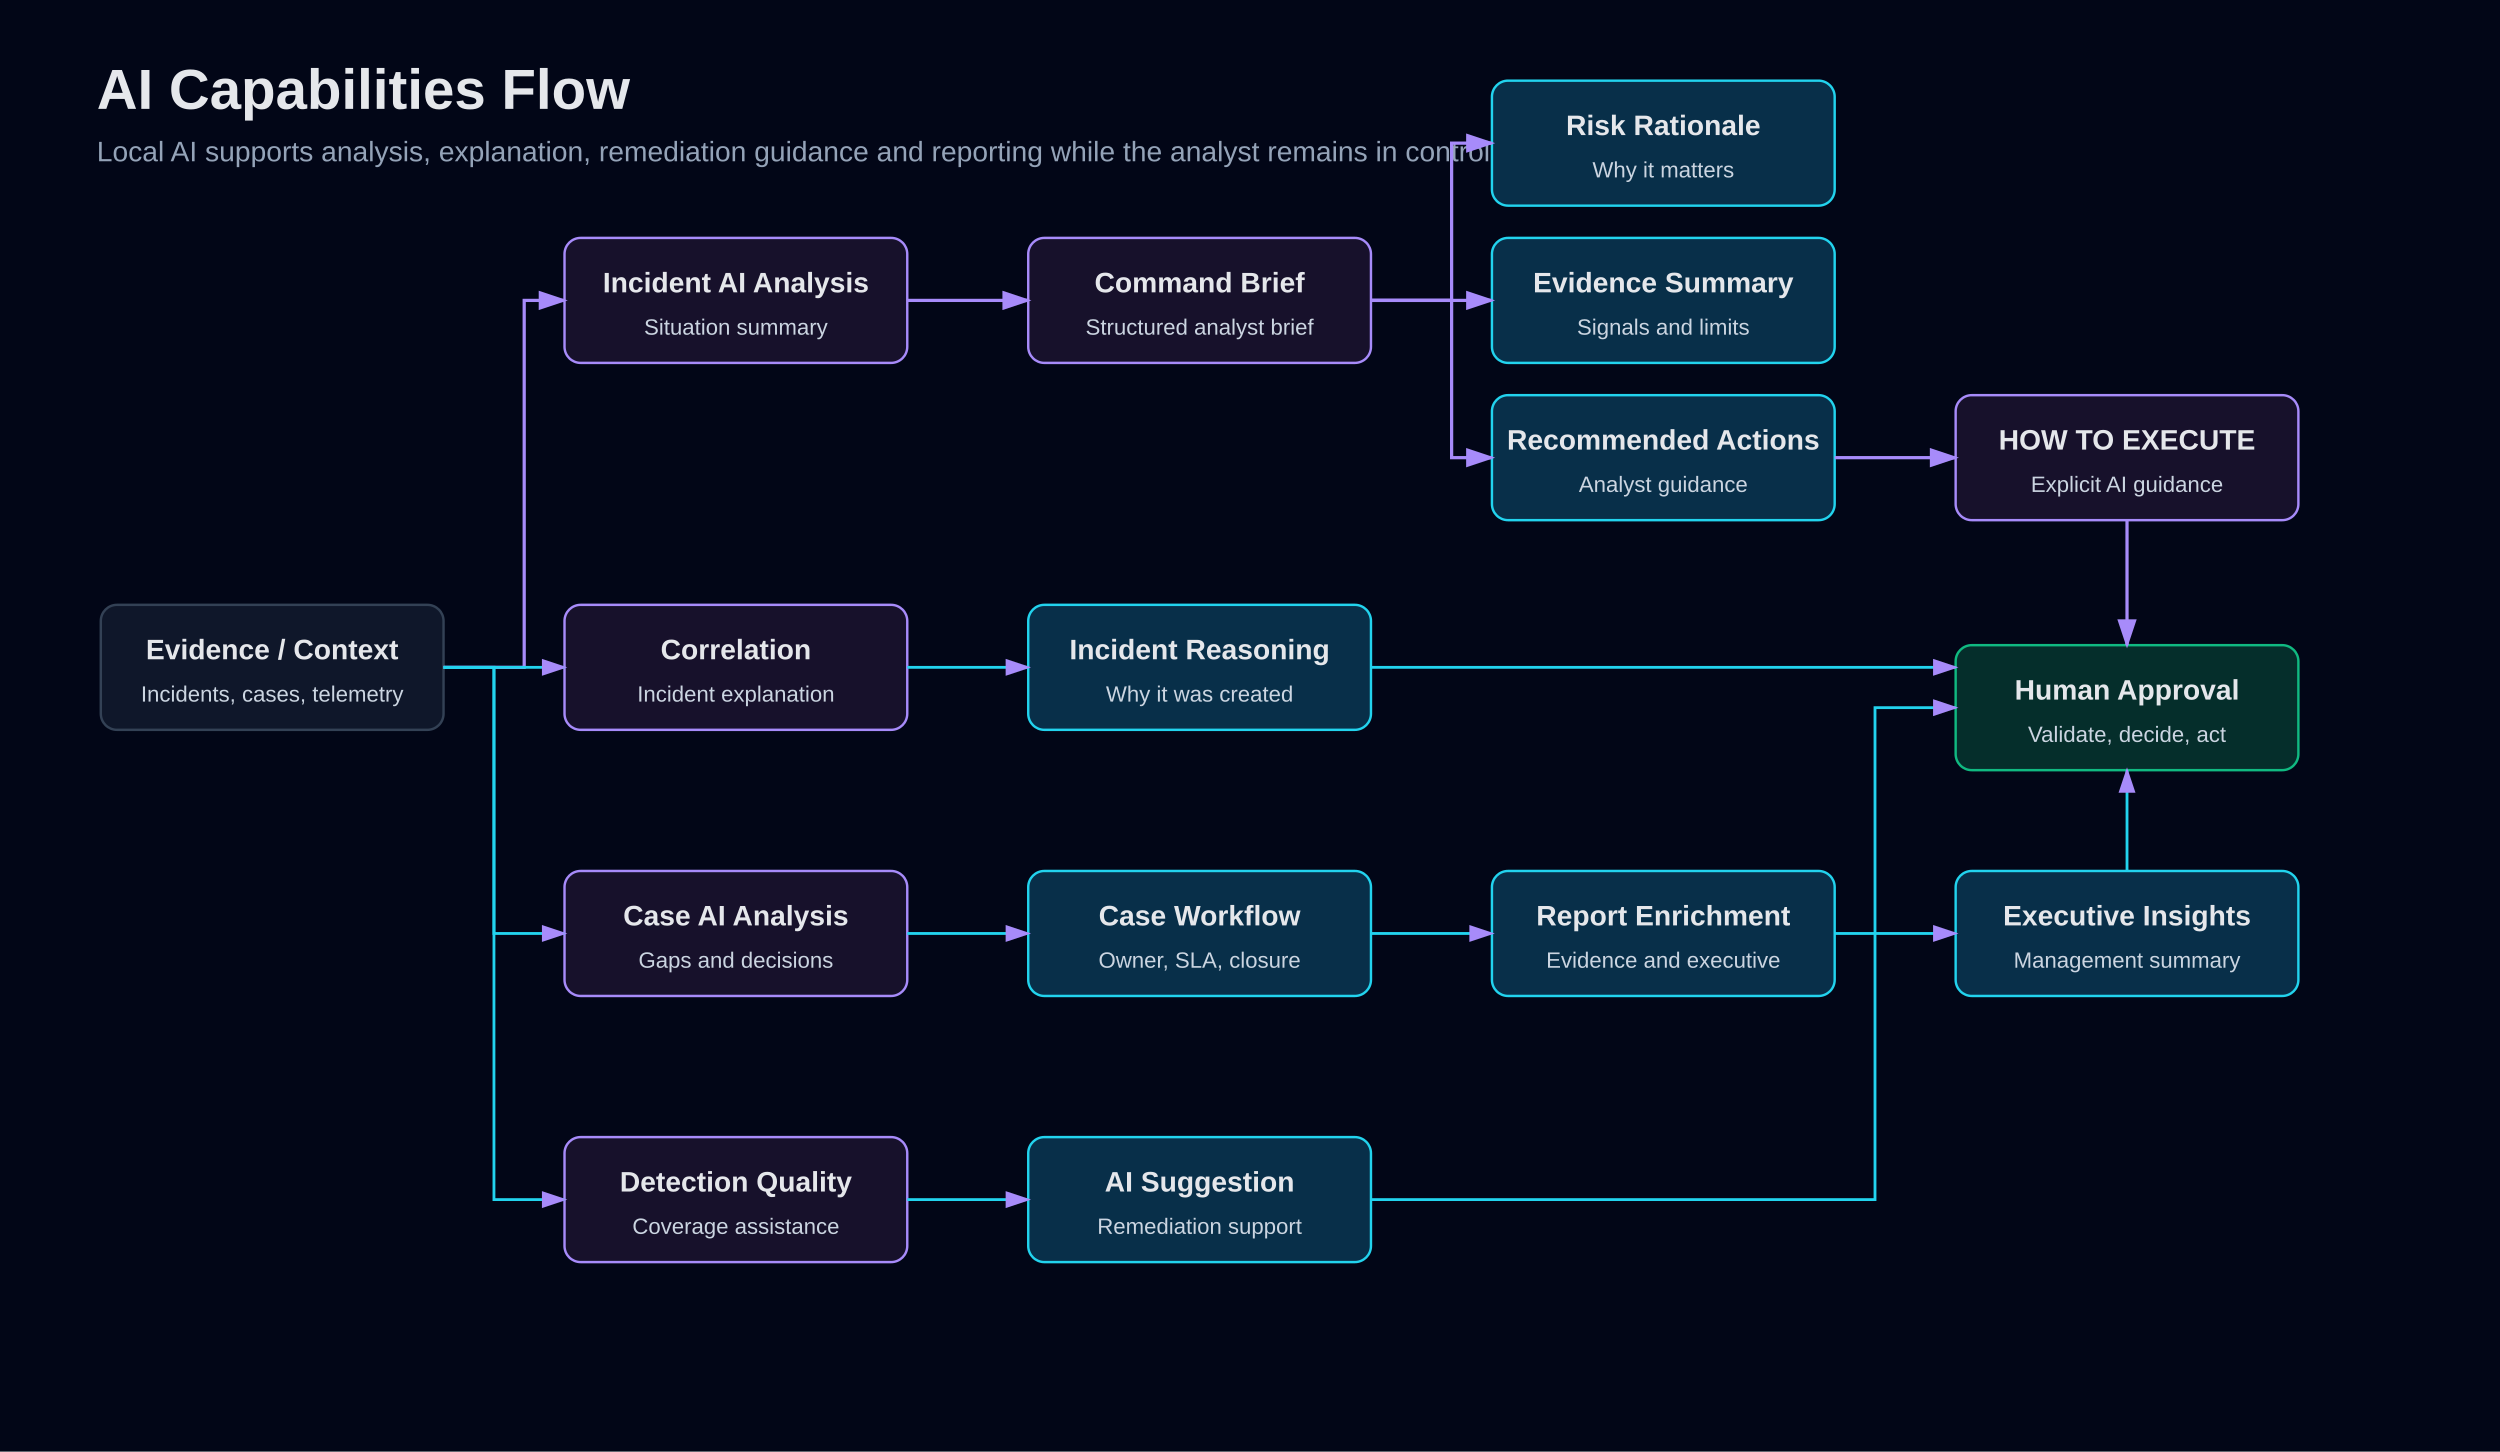
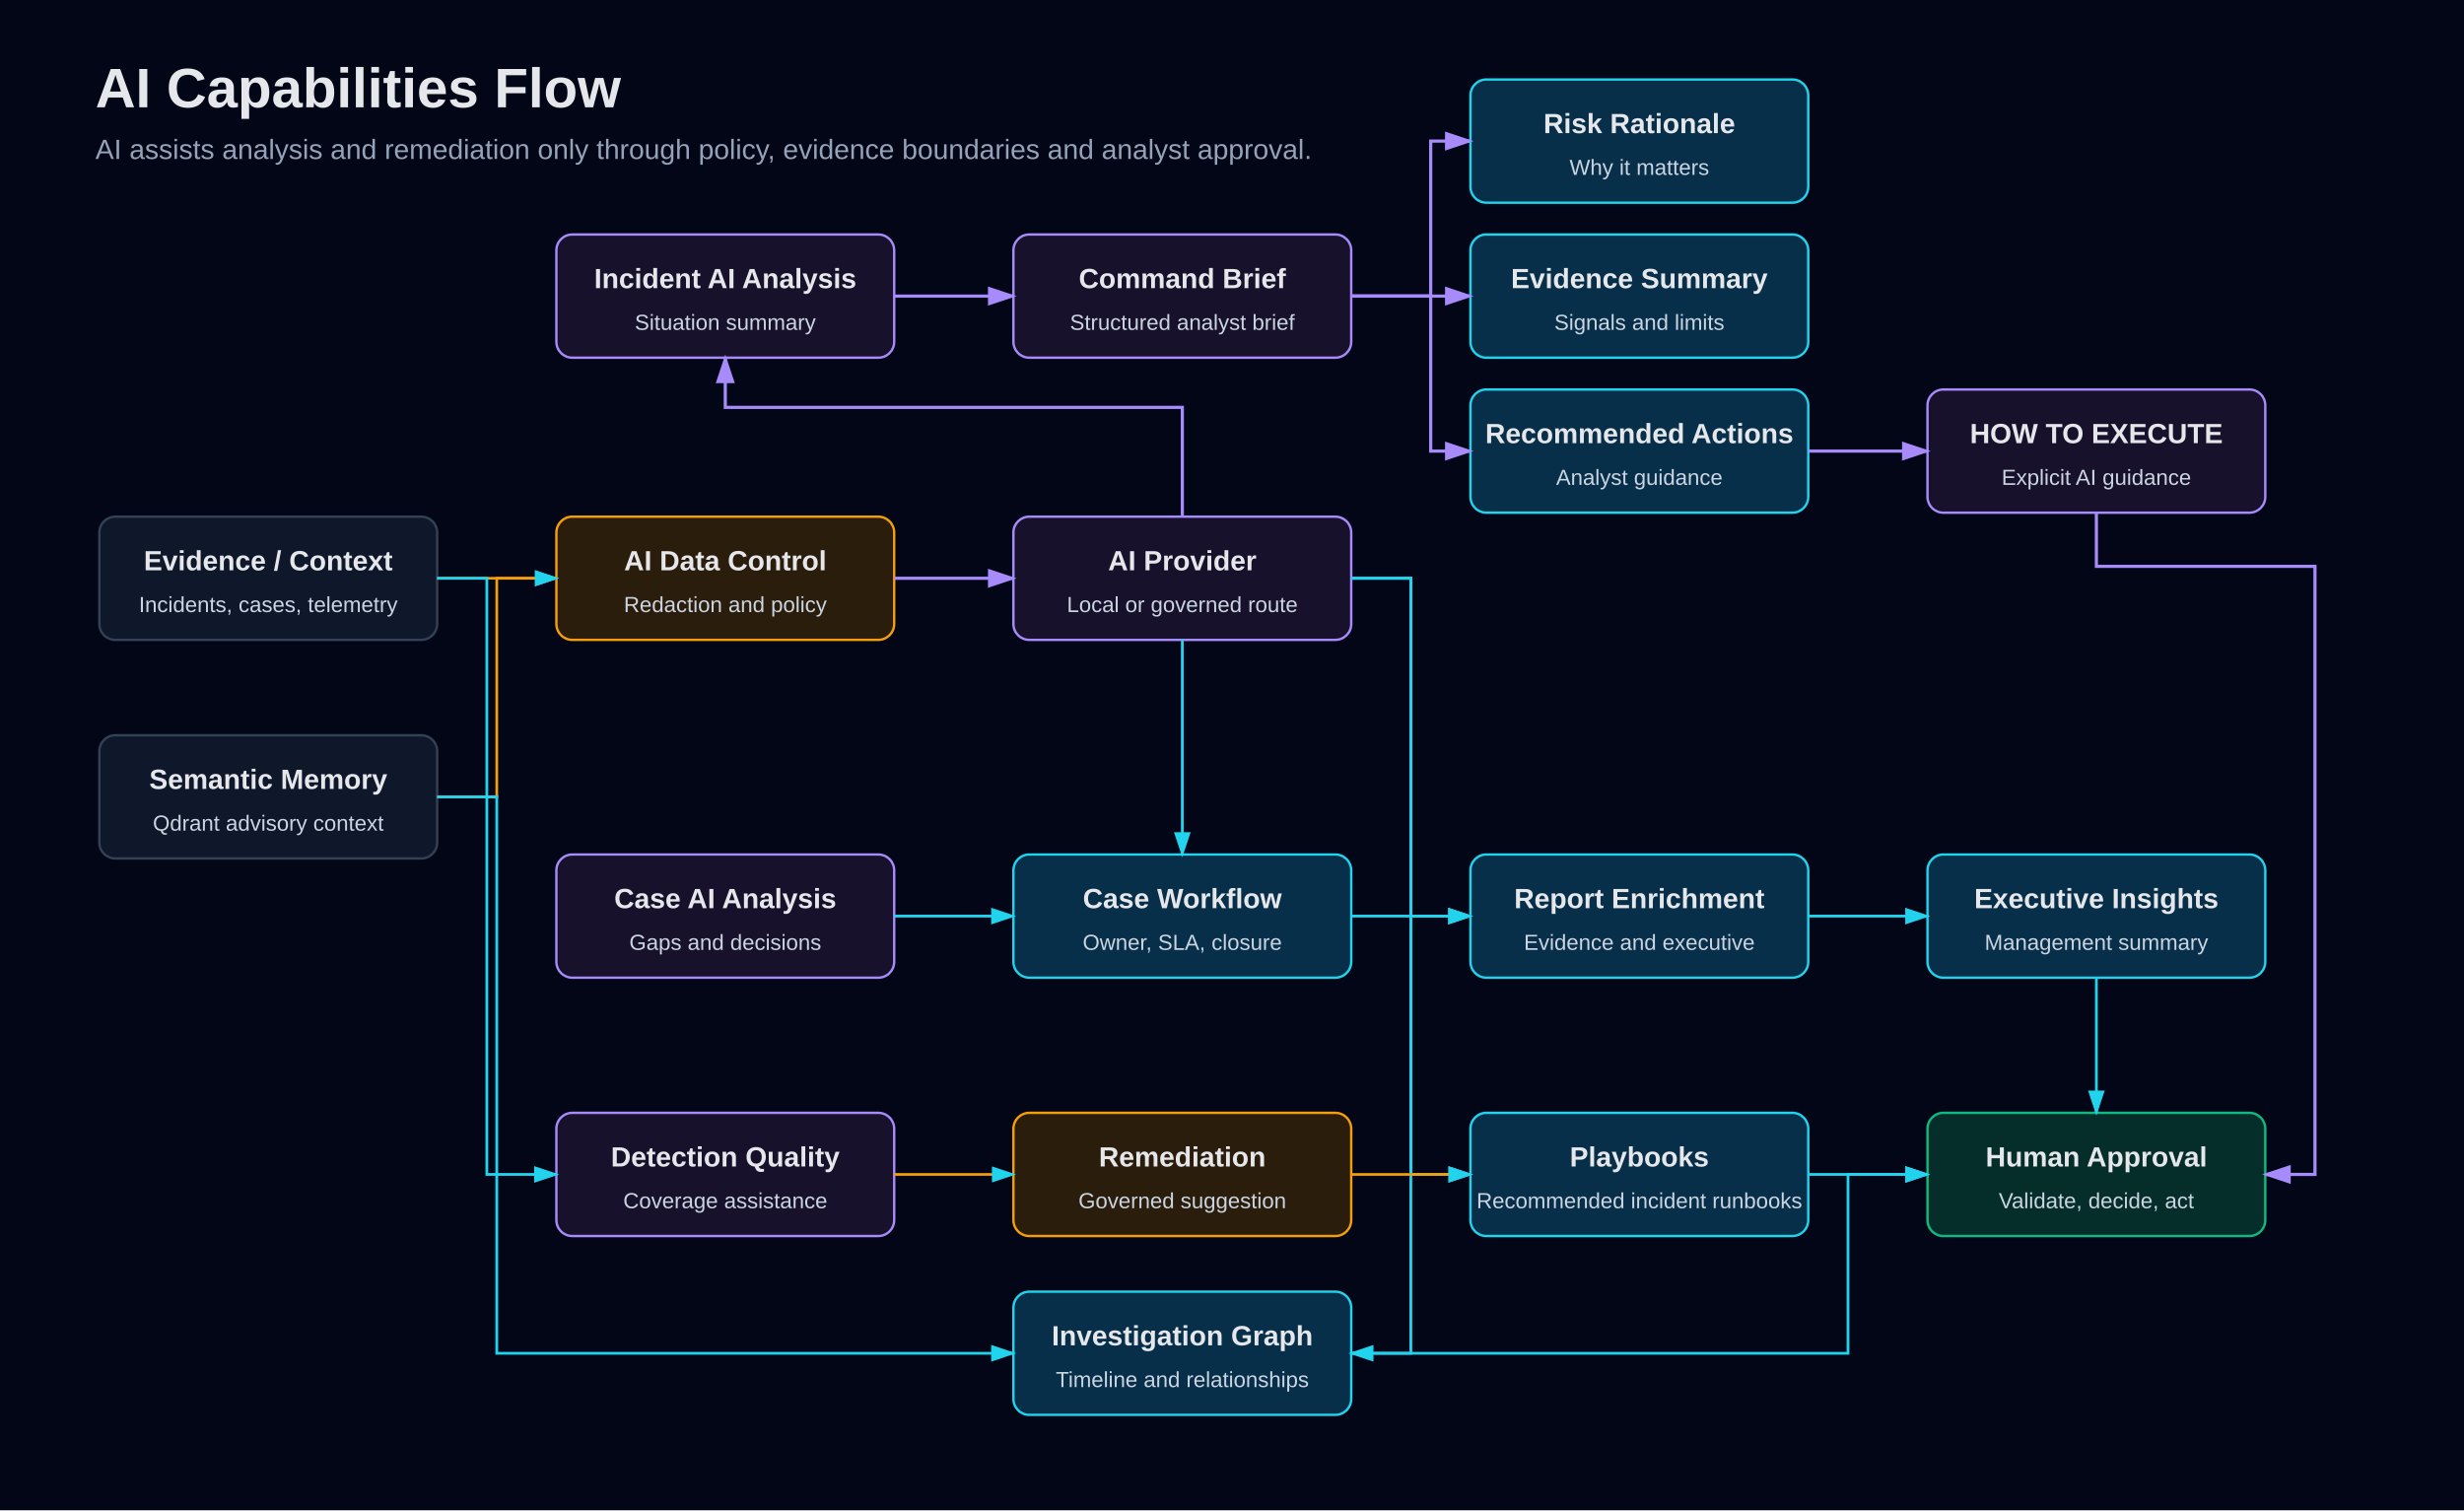
- <svg xmlns="http://www.w3.org/2000/svg" width="1240" height="720" viewBox="0 0 1240 720" role="img" aria-labelledby="title desc">
+ <svg xmlns="http://www.w3.org/2000/svg" width="1240" height="760" viewBox="0 0 1240 760" role="img" aria-labelledby="title desc">
  <defs>
    <marker id="arrow" markerWidth="10" markerHeight="10" refX="8" refY="3" orient="auto" markerUnits="strokeWidth">
      <path d="M0,0 L0,6 L9,3 z" fill="#a78bfa" />
+     </marker>
+     <marker id="actionArrow" markerWidth="10" markerHeight="10" refX="8" refY="3" orient="auto" markerUnits="strokeWidth">
+       <path d="M0,0 L0,6 L9,3 z" fill="#22d3ee" />
    </marker>
    <style>
      .bg { fill: #020617; }
      .node { fill: #0f172a; stroke: #334155; stroke-width: 1.2; rx: 8; }
      .ai { fill: #17112b; stroke: #a78bfa; stroke-width: 1.2; rx: 8; }
      .action { fill: #082f49; stroke: #22d3ee; stroke-width: 1.2; rx: 8; }
      .human { fill: #052e2b; stroke: #10b981; stroke-width: 1.2; rx: 8; }
+       .guardrail { fill: #2b1d0b; stroke: #f59e0b; stroke-width: 1.2; rx: 8; }
      .title { fill: #e5e7eb; font: 700 28px Arial, sans-serif; }
      .subtitle { fill: #94a3b8; font: 400 14px Arial, sans-serif; }
      .label { fill: #e5e7eb; font: 700 14px Arial, sans-serif; text-anchor: middle; }
      .small { fill: #cbd5e1; font: 400 11px Arial, sans-serif; text-anchor: middle; }
      .edge { stroke: #a78bfa; stroke-width: 1.6; fill: none; marker-end: url(#arrow); }
-       .edge2 { stroke: #22d3ee; stroke-width: 1.4; fill: none; marker-end: url(#arrow); }
+       .edge2 { stroke: #22d3ee; stroke-width: 1.4; fill: none; marker-end: url(#actionArrow); }
+       .guard { stroke: #f59e0b; stroke-width: 1.35; fill: none; marker-end: url(#actionArrow); }
    </style>
  </defs>
-   <rect class="bg" width="1240" height="720" />
+   <rect class="bg" width="1240" height="760" />
  <text class="title" x="48" y="54">AI Capabilities Flow</text>
-   <text class="subtitle" x="48" y="80">Local AI supports analysis, explanation, remediation guidance and reporting while the analyst remains in control.</text>
-   <rect class="node" x="50" y="300" width="170" height="62" />
-   <text class="label" x="135" y="327">Evidence / Context</text>
-   <text class="small" x="135" y="348">Incidents, cases, telemetry</text>
+   <text class="subtitle" x="48" y="80">AI assists analysis and remediation only through policy, evidence boundaries and analyst approval.</text>
+   <rect class="node" x="50" y="260" width="170" height="62" />
+   <text class="label" x="135" y="287">Evidence / Context</text>
+   <text class="small" x="135" y="308">Incidents, cases, telemetry</text>
+   <rect class="node" x="50" y="370" width="170" height="62" />
+   <text class="label" x="135" y="397">Semantic Memory</text>
+   <text class="small" x="135" y="418">Qdrant advisory context</text>
+   <rect class="guardrail" x="280" y="260" width="170" height="62" />
+   <text class="label" x="365" y="287">AI Data Control</text>
+   <text class="small" x="365" y="308">Redaction and policy</text>
+   <rect class="ai" x="510" y="260" width="170" height="62" />
+   <text class="label" x="595" y="287">AI Provider</text>
+   <text class="small" x="595" y="308">Local or governed route</text>
  <rect class="ai" x="280" y="118" width="170" height="62" />
  <text class="label" x="365" y="145">Incident AI Analysis</text>
  <text class="small" x="365" y="166">Situation summary</text>
  <rect class="ai" x="510" y="118" width="170" height="62" />
  <text class="label" x="595" y="145">Command Brief</text>
  <text class="small" x="595" y="166">Structured analyst brief</text>
  <rect class="action" x="740" y="40" width="170" height="62" />
  <text class="label" x="825" y="67">Risk Rationale</text>
  <text class="small" x="825" y="88">Why it matters</text>
  <rect class="action" x="740" y="118" width="170" height="62" />
  <text class="label" x="825" y="145">Evidence Summary</text>
  <text class="small" x="825" y="166">Signals and limits</text>
  <rect class="action" x="740" y="196" width="170" height="62" />
  <text class="label" x="825" y="223">Recommended Actions</text>
  <text class="small" x="825" y="244">Analyst guidance</text>
  <rect class="ai" x="970" y="196" width="170" height="62" />
  <text class="label" x="1055" y="223">HOW TO EXECUTE</text>
  <text class="small" x="1055" y="244">Explicit AI guidance</text>
-   <rect class="ai" x="280" y="300" width="170" height="62" />
-   <text class="label" x="365" y="327">Correlation</text>
-   <text class="small" x="365" y="348">Incident explanation</text>
-   <rect class="action" x="510" y="300" width="170" height="62" />
-   <text class="label" x="595" y="327">Incident Reasoning</text>
-   <text class="small" x="595" y="348">Why it was created</text>
-   <rect class="ai" x="280" y="432" width="170" height="62" />
-   <text class="label" x="365" y="459">Case AI Analysis</text>
-   <text class="small" x="365" y="480">Gaps and decisions</text>
-   <rect class="action" x="510" y="432" width="170" height="62" />
-   <text class="label" x="595" y="459">Case Workflow</text>
-   <text class="small" x="595" y="480">Owner, SLA, closure</text>
-   <rect class="action" x="740" y="432" width="170" height="62" />
-   <text class="label" x="825" y="459">Report Enrichment</text>
-   <text class="small" x="825" y="480">Evidence and executive</text>
-   <rect class="action" x="970" y="432" width="170" height="62" />
-   <text class="label" x="1055" y="459">Executive Insights</text>
-   <text class="small" x="1055" y="480">Management summary</text>
-   <rect class="ai" x="280" y="564" width="170" height="62" />
-   <text class="label" x="365" y="591">Detection Quality</text>
-   <text class="small" x="365" y="612">Coverage assistance</text>
-   <rect class="action" x="510" y="564" width="170" height="62" />
-   <text class="label" x="595" y="591">AI Suggestion</text>
-   <text class="small" x="595" y="612">Remediation support</text>
-   <rect class="human" x="970" y="320" width="170" height="62" />
-   <text class="label" x="1055" y="347">Human Approval</text>
-   <text class="small" x="1055" y="368">Validate, decide, act</text>
-   <path class="edge" d="M220 331 H260 V149 H280" />
+   <rect class="ai" x="280" y="430" width="170" height="62" />
+   <text class="label" x="365" y="457">Case AI Analysis</text>
+   <text class="small" x="365" y="478">Gaps and decisions</text>
+   <rect class="action" x="510" y="430" width="170" height="62" />
+   <text class="label" x="595" y="457">Case Workflow</text>
+   <text class="small" x="595" y="478">Owner, SLA, closure</text>
+   <rect class="action" x="740" y="430" width="170" height="62" />
+   <text class="label" x="825" y="457">Report Enrichment</text>
+   <text class="small" x="825" y="478">Evidence and executive</text>
+   <rect class="action" x="970" y="430" width="170" height="62" />
+   <text class="label" x="1055" y="457">Executive Insights</text>
+   <text class="small" x="1055" y="478">Management summary</text>
+   <rect class="ai" x="280" y="560" width="170" height="62" />
+   <text class="label" x="365" y="587">Detection Quality</text>
+   <text class="small" x="365" y="608">Coverage assistance</text>
+   <rect class="guardrail" x="510" y="560" width="170" height="62" />
+   <text class="label" x="595" y="587">Remediation</text>
+   <text class="small" x="595" y="608">Governed suggestion</text>
+   <rect class="action" x="740" y="560" width="170" height="62" />
+   <text class="label" x="825" y="587">Playbooks</text>
+   <text class="small" x="825" y="608">Recommended incident runbooks</text>
+   <rect class="action" x="510" y="650" width="170" height="62" />
+   <text class="label" x="595" y="677">Investigation Graph</text>
+   <text class="small" x="595" y="698">Timeline and relationships</text>
+   <rect class="human" x="970" y="560" width="170" height="62" />
+   <text class="label" x="1055" y="587">Human Approval</text>
+   <text class="small" x="1055" y="608">Validate, decide, act</text>
+   <path class="guard" d="M220 291 H280" />
+   <path class="guard" d="M220 401 H250 V291 H280" />
+   <path class="edge" d="M450 291 H510" />
+   <path class="edge" d="M595 260 V205 H365 V180" />
  <path class="edge" d="M450 149 H510" />
  <path class="edge" d="M680 149 H720 V71 H740" />
  <path class="edge" d="M680 149 H740" />
  <path class="edge" d="M680 149 H720 V227 H740" />
  <path class="edge" d="M910 227 H970" />
-   <path class="edge" d="M1055 258 V320" />
-   <path class="edge2" d="M220 331 H280" />
-   <path class="edge2" d="M450 331 H510" />
-   <path class="edge2" d="M680 331 H970" />
-   <path class="edge2" d="M220 331 H245 V463 H280" />
-   <path class="edge2" d="M450 463 H510" />
-   <path class="edge2" d="M680 463 H740" />
-   <path class="edge2" d="M910 463 H970" />
-   <path class="edge2" d="M1055 432 V382" />
-   <path class="edge2" d="M220 331 H245 V595 H280" />
-   <path class="edge2" d="M450 595 H510" />
-   <path class="edge2" d="M680 595 H930 V351 H970" />
+   <path class="edge" d="M1055 258 V285 H1165 V591 H1140" />
+   <path class="edge2" d="M680 291 H710 V461 H740" />
+   <path class="edge2" d="M680 291 H710 V591 H740" />
+   <path class="edge2" d="M680 291 H710 V681 H680" />
+   <path class="edge2" d="M595 322 V430" />
+   <path class="edge2" d="M450 461 H510" />
+   <path class="edge2" d="M680 461 H740" />
+   <path class="edge2" d="M910 461 H970" />
+   <path class="edge2" d="M1055 492 V560" />
+   <path class="edge2" d="M220 291 H245 V591 H280" />
+   <path class="guard" d="M450 591 H510" />
+   <path class="guard" d="M680 591 H740" />
+   <path class="edge2" d="M910 591 H970" />
+   <path class="edge2" d="M220 401 H250 V681 H510" />
+   <path class="edge2" d="M680 681 H930 V591 H970" />
</svg>
